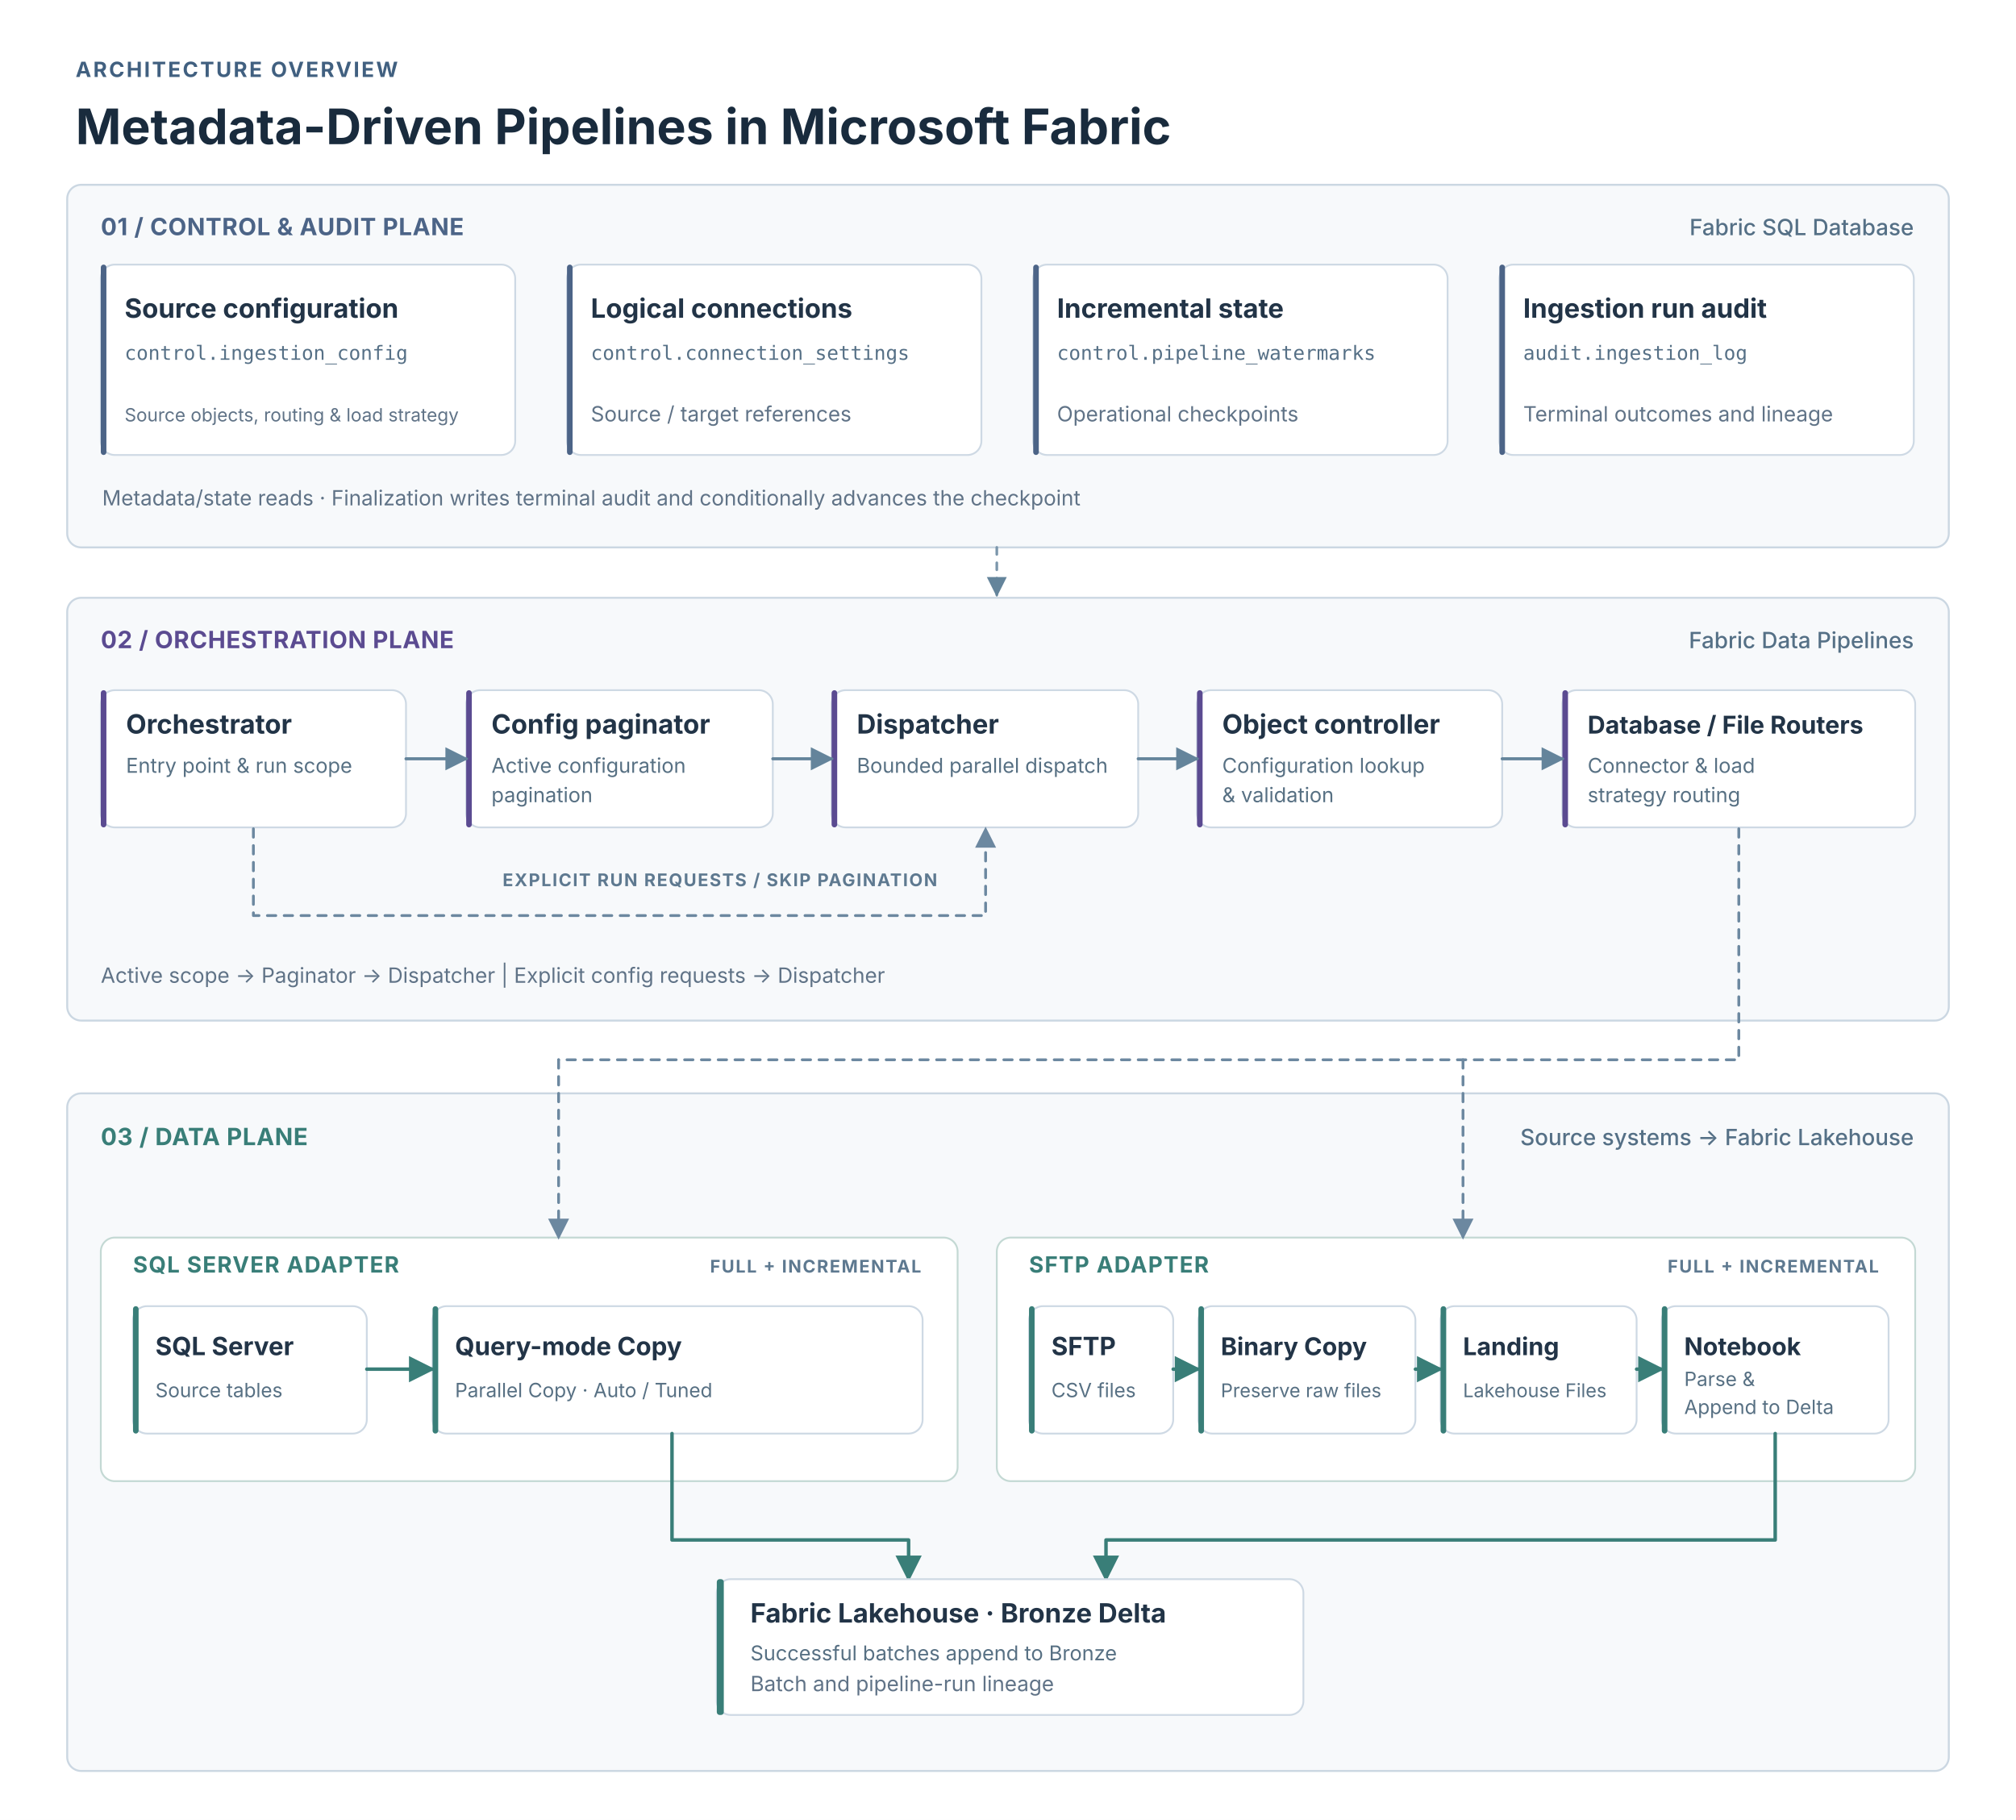
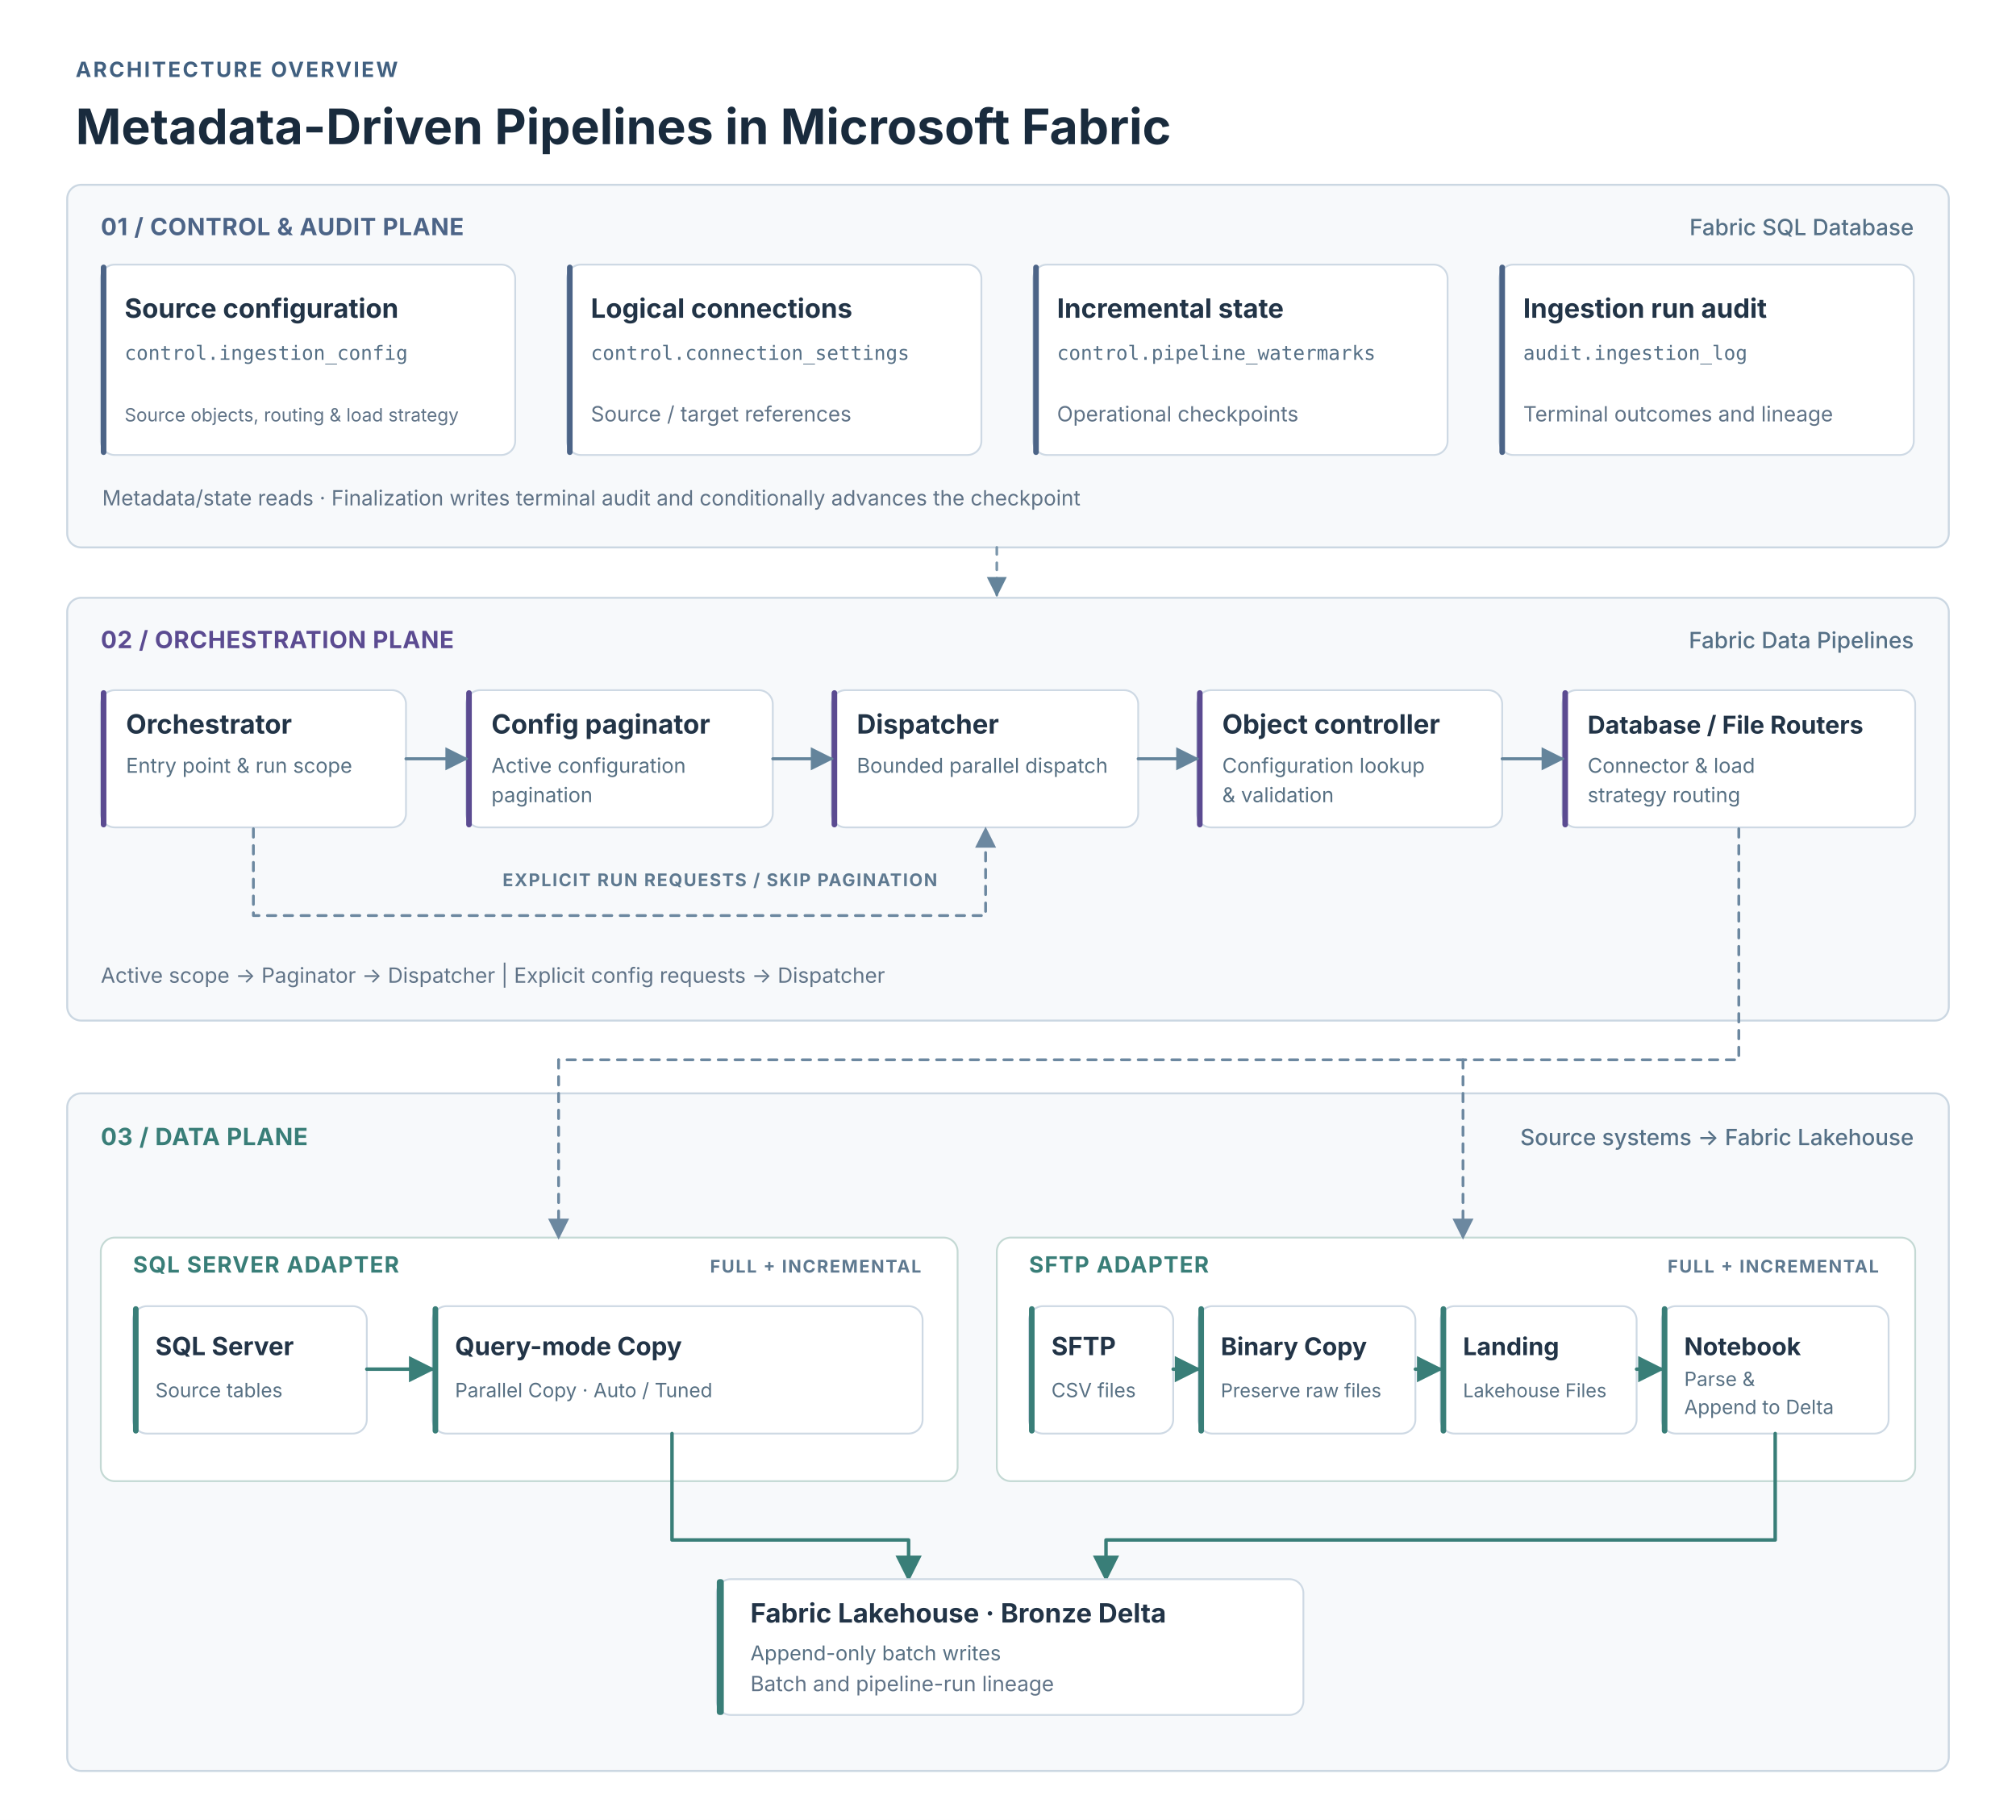
<svg xmlns="http://www.w3.org/2000/svg" width="1440" height="1300" viewBox="0 0 1440 1300" role="img" aria-labelledby="diag-title diag-desc">
  <defs>
    <style>
  text { font-family: "Segoe UI", "Inter", Arial, Helvetica, sans-serif; text-rendering: geometricPrecision; }
  .eyebrow { font-size: 15px; font-weight: 700; letter-spacing: 1.4px; fill: #416080; }
  .headline { font-size: 35px; font-weight: 700; fill: #192B3D; }
  .plane { fill: #F7F9FB; stroke: #CBD7E2; stroke-width: 1.4px; }
  .plane-title { font-size: 17px; font-weight: 700; letter-spacing: .35px; fill: #20394F; }
  .plane-meta { font-size: 16px; fill: #557086; font-weight: 500; }
  .card { fill: #FFFFFF; stroke: #CED9E4; stroke-width: 1.3px; }
  .route-group { fill: #FFFFFF; stroke: #C4D9D4; stroke-width: 1.3px; }
  .control-title { font-size: 19px; font-weight: 700; fill: #223447; }
  .control-note { font-size: 15px; fill: #607387; }
  .mono { font-family: "Cascadia Code", "Consolas", monospace; font-size: 14px; fill: #567086; }
  .process-title { font-size: 19px; font-weight: 700; fill: #223447; }
  .process-detail { font-size: 14.6px; fill: #577083; }
  .micro { font-size: 12.5px; letter-spacing: .9px; font-weight: 700; fill: #5E7990; }
  .caption { font-size: 15px; fill: #607387; }
  .route-title { font-size: 16px; font-weight: 700; letter-spacing: .7px; fill: #397E78; }
  .data-title { font-size: 18px; font-weight: 700; fill: #223447; }
  .data-detail { font-size: 14px; fill: #577083; }
  .wire { stroke: #64849B; stroke-width: 2.2px; stroke-linecap: round; stroke-linejoin: round; }
  .control-wire { stroke: #7B96AB; stroke-width: 1.9px; stroke-linecap: round; stroke-dasharray: 5 6; }
  .branch-wire { stroke: #6C88A0; stroke-width: 2px; stroke-linecap: round; stroke-linejoin: round; stroke-dasharray: 6 6; }
  .data-wire { stroke: #397E78; stroke-width: 2.5px; stroke-linecap: round; stroke-linejoin: round; }
</style>
    <marker id="arrow" viewBox="0 0 10 10" refX="9" refY="5" markerWidth="7.5" markerHeight="7.5" orient="auto-start-reverse">
      <path d="M0 0 L10 5 L0 10 Z" fill="#64849B" />
    </marker>
    <marker id="arrow-route" viewBox="0 0 10 10" refX="9" refY="5" markerWidth="7.5" markerHeight="7.5" orient="auto">
      <path d="M0 0 L10 5 L0 10 Z" fill="#6C88A0" />
    </marker>
    <marker id="arrow-data" viewBox="0 0 10 10" refX="9" refY="5" markerWidth="7.5" markerHeight="7.5" orient="auto">
      <path d="M0 0 L10 5 L0 10 Z" fill="#397E78" />
    </marker>
  </defs>
  <rect width="1440" height="1300" fill="#FFFFFF" />
  <text x="54" y="55" class="eyebrow">ARCHITECTURE OVERVIEW</text>
  <text x="54" y="103" class="headline">Metadata-Driven Pipelines in Microsoft Fabric</text>
  <g transform="translate(0 -37)">
    <rect x="48" y="169" width="1344" height="259" rx="10" class="plane" />
    <text x="72" y="205" class="plane-title" style="fill:#4C6487">01  /  CONTROL &amp; AUDIT PLANE</text>
    <text x="1367" y="205" class="plane-meta" text-anchor="end">Fabric SQL Database</text>
    <rect x="72" y="226" width="296" height="136" rx="10" class="card" />
    <rect x="72" y="226" width="4" height="136" rx="2" fill="#4C6487" />
    <text x="89" y="264" class="control-title">Source configuration</text>
    <text x="89" y="294" class="mono">control.ingestion_config</text>
    <text x="89" y="338" class="control-note" style="font-size:13px">Source objects, routing &amp; load strategy</text>
    <rect x="405" y="226" width="296" height="136" rx="10" class="card" />
    <rect x="405" y="226" width="4" height="136" rx="2" fill="#4C6487" />
    <text x="422" y="264" class="control-title">Logical connections</text>
    <text x="422" y="294" class="mono">control.connection_settings</text>
    <text x="422" y="338" class="control-note">Source / target references</text>
    <rect x="738" y="226" width="296" height="136" rx="10" class="card" />
    <rect x="738" y="226" width="4" height="136" rx="2" fill="#4C6487" />
    <text x="755" y="264" class="control-title">Incremental state</text>
    <text x="755" y="294" class="mono">control.pipeline_watermarks</text>
    <text x="755" y="338" class="control-note">Operational checkpoints</text>
    <rect x="1071" y="226" width="296" height="136" rx="10" class="card" />
    <rect x="1071" y="226" width="4" height="136" rx="2" fill="#4C6487" />
    <text x="1088" y="264" class="control-title">Ingestion run audit</text>
    <text x="1088" y="294" class="mono">audit.ingestion_log</text>
    <text x="1088" y="338" class="control-note">Terminal outcomes and lineage</text>
    <text x="73" y="398" class="caption">Metadata/state reads  ·  Finalization writes terminal audit and conditionally advances the checkpoint</text>
    <path d="M 712 428 V 462" class="control-wire" fill="none" marker-end="url(#arrow)" />
    <g transform="translate(0 60)">
      <rect x="48" y="404" width="1344" height="302" rx="10" class="plane" />
      <text x="72" y="440" class="plane-title" style="fill:#5B4B91">02  /  ORCHESTRATION PLANE</text>
      <text x="1367" y="440" class="plane-meta" text-anchor="end">Fabric Data Pipelines</text>
      <rect x="72" y="470" width="218" height="98" rx="10" class="card" />
      <rect x="72" y="470" width="4" height="98" rx="2" fill="#5B4B91" />
      <text x="90" y="501" class="process-title">Orchestrator</text>
      <text x="90" y="529" class="process-detail">Entry point &amp; run scope</text>
      <rect x="333" y="470" width="219" height="98" rx="10" class="card" />
      <rect x="333" y="470" width="4" height="98" rx="2" fill="#5B4B91" />
      <text x="351" y="501" class="process-title">Config paginator</text>
      <text x="351" y="529" class="process-detail">Active configuration</text>
      <text x="351" y="550" class="process-detail">pagination</text>
      <rect x="594" y="470" width="219" height="98" rx="10" class="card" />
      <rect x="594" y="470" width="4" height="98" rx="2" fill="#5B4B91" />
      <text x="612" y="501" class="process-title">Dispatcher</text>
      <text x="612" y="529" class="process-detail">Bounded parallel dispatch</text>
      <rect x="855" y="470" width="218" height="98" rx="10" class="card" />
      <rect x="855" y="470" width="4" height="98" rx="2" fill="#5B4B91" />
      <text x="873" y="501" class="process-title">Object controller</text>
      <text x="873" y="529" class="process-detail">Configuration lookup</text>
      <text x="873" y="550" class="process-detail">&amp; validation</text>
      <rect x="1116" y="470" width="252" height="98" rx="10" class="card" />
      <rect x="1116" y="470" width="4" height="98" rx="2" fill="#5B4B91" />
      <text x="1134" y="501" class="process-title" style="font-size:17.5px">Database / File Routers</text>
      <text x="1134" y="529" class="process-detail">Connector &amp; load</text>
      <text x="1134" y="550" class="process-detail">strategy routing</text>
      <path d="M 290 519 H 333" class="wire" fill="none" marker-end="url(#arrow)" />
      <path d="M 552 519 H 594" class="wire" fill="none" marker-end="url(#arrow)" />
      <path d="M 813 519 H 855" class="wire" fill="none" marker-end="url(#arrow)" />
      <path d="M 1073 519 H 1116" class="wire" fill="none" marker-end="url(#arrow)" />
      <path d="M 181 569 V 631 H 704 V 569" class="branch-wire" fill="none" marker-end="url(#arrow-route)" />
      <text x="359" y="610" class="micro">EXPLICIT RUN REQUESTS  /  SKIP PAGINATION</text>
      <text x="72" y="679" class="caption">Active scope → Paginator → Dispatcher    |    Explicit config requests → Dispatcher</text>
    </g>
    <g transform="translate(0 114)">
      <rect x="48" y="704" width="1344" height="484" rx="10" class="plane" />
      <text x="72" y="741" class="plane-title" style="fill:#397E78">03  /  DATA PLANE</text>
      <text x="1367" y="741" class="plane-meta" text-anchor="end">Source systems  →  Fabric Lakehouse</text>
      <rect x="72" y="807" width="612" height="174" rx="10" class="route-group" />
      <rect x="712" y="807" width="656" height="174" rx="10" class="route-group" />
      <path d="M 1242 515 V 680 H 399" class="branch-wire" fill="none" />
      <path d="M 399 680 V 807" class="branch-wire" fill="none" marker-end="url(#arrow-route)" />
      <path d="M 1045 680 V 807" class="branch-wire" fill="none" marker-end="url(#arrow-route)" />
      <text x="95" y="832" class="route-title">SQL SERVER ADAPTER</text>
      <text x="658" y="832" class="micro" text-anchor="end">FULL + INCREMENTAL</text>
      <text x="735" y="832" class="route-title">SFTP ADAPTER</text>
      <text x="1342" y="832" class="micro" text-anchor="end">FULL + INCREMENTAL</text>
      <rect x="95" y="856" width="167" height="91" rx="10" class="card" />
      <rect x="95" y="856" width="4" height="91" rx="2" fill="#397E78" />
      <text x="111" y="891" class="data-title">SQL Server</text>
      <text x="111" y="921" class="data-detail">Source tables</text>
      <rect x="309" y="856" width="350" height="91" rx="10" class="card" />
      <rect x="309" y="856" width="4" height="91" rx="2" fill="#397E78" />
      <text x="325" y="891" class="data-title">Query-mode Copy</text>
      <text x="325" y="921" class="data-detail">Parallel Copy · Auto / Tuned</text>
      <path d="M 262 901 H 309" class="data-wire" fill="none" marker-end="url(#arrow-data)" />
      <rect x="735" y="856" width="103" height="91" rx="10" class="card" />
      <rect x="735" y="856" width="4" height="91" rx="2" fill="#397E78" />
      <text x="751" y="891" class="data-title">SFTP</text>
      <text x="751" y="921" class="data-detail">CSV files</text>
      <rect x="856" y="856" width="155" height="91" rx="10" class="card" />
      <rect x="856" y="856" width="4" height="91" rx="2" fill="#397E78" />
      <text x="872" y="891" class="data-title" style="font-size:17.5px">Binary Copy</text>
      <text x="872" y="921" class="data-detail" style="font-size:13.5px">Preserve raw files</text>
      <rect x="1029" y="856" width="140" height="91" rx="10" class="card" />
      <rect x="1029" y="856" width="4" height="91" rx="2" fill="#397E78" />
      <text x="1045" y="891" class="data-title" style="font-size:17.5px">Landing</text>
      <text x="1045" y="921" class="data-detail" style="font-size:13.5px">Lakehouse Files</text>
      <rect x="1187" y="856" width="162" height="91" rx="10" class="card" />
      <rect x="1187" y="856" width="4" height="91" rx="2" fill="#397E78" />
      <text x="1203" y="891" class="data-title" style="font-size:17.5px">Notebook</text>
      <text x="1203" y="913" class="data-detail">Parse &amp;</text>
      <text x="1203" y="933" class="data-detail">Append to Delta</text>
      <path d="M 838 901 H 856" class="data-wire" fill="none" marker-end="url(#arrow-data)" />
      <path d="M 1011 901 H 1029" class="data-wire" fill="none" marker-end="url(#arrow-data)" />
      <path d="M 1169 901 H 1187" class="data-wire" fill="none" marker-end="url(#arrow-data)" />
      <path d="M 480 947 V 1023 H 649 V 1051" class="data-wire" fill="none" marker-end="url(#arrow-data)" />
      <path d="M 1268 947 V 1023 H 790 V 1051" class="data-wire" fill="none" marker-end="url(#arrow-data)" />
      <rect x="512" y="1051" width="419" height="97" rx="10" class="card" />
      <rect x="512" y="1051" width="5" height="97" rx="2" fill="#397E78" />
      <text x="536" y="1082" class="process-title">Fabric Lakehouse · Bronze Delta</text>
-       <text x="536" y="1109" class="process-detail">Successful batches append to Bronze</text>
+       <text x="536" y="1109" class="process-detail">Append-only batch writes</text>
      <text x="536" y="1131" class="caption">Batch and pipeline-run lineage</text>
    </g>
  </g>
</svg>
